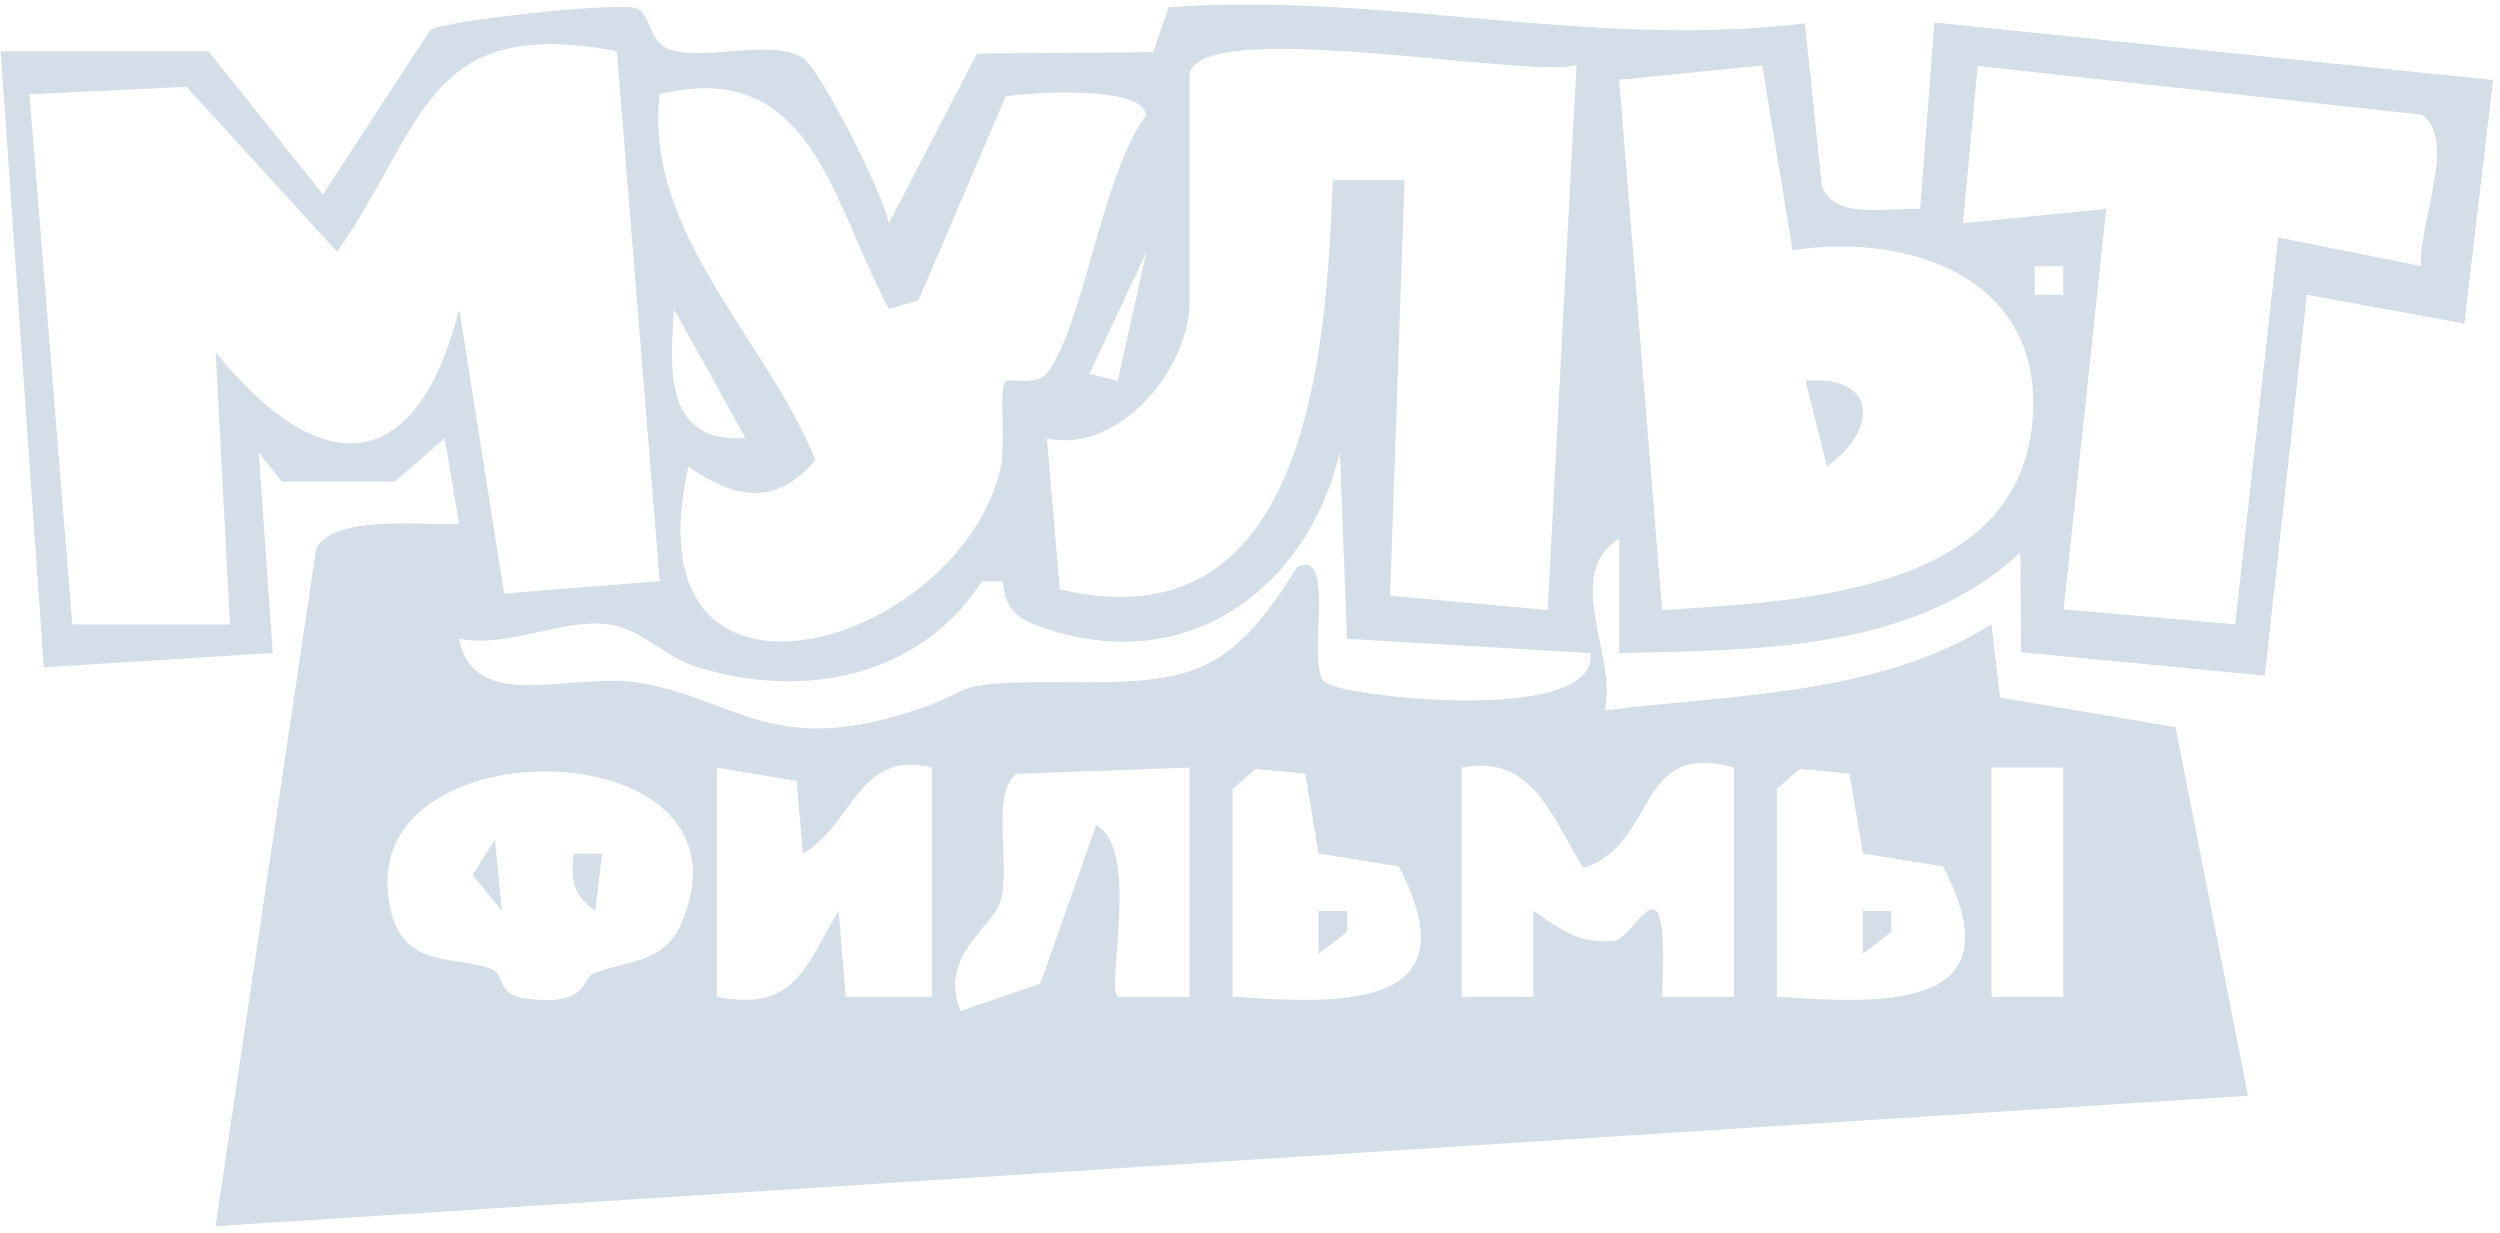
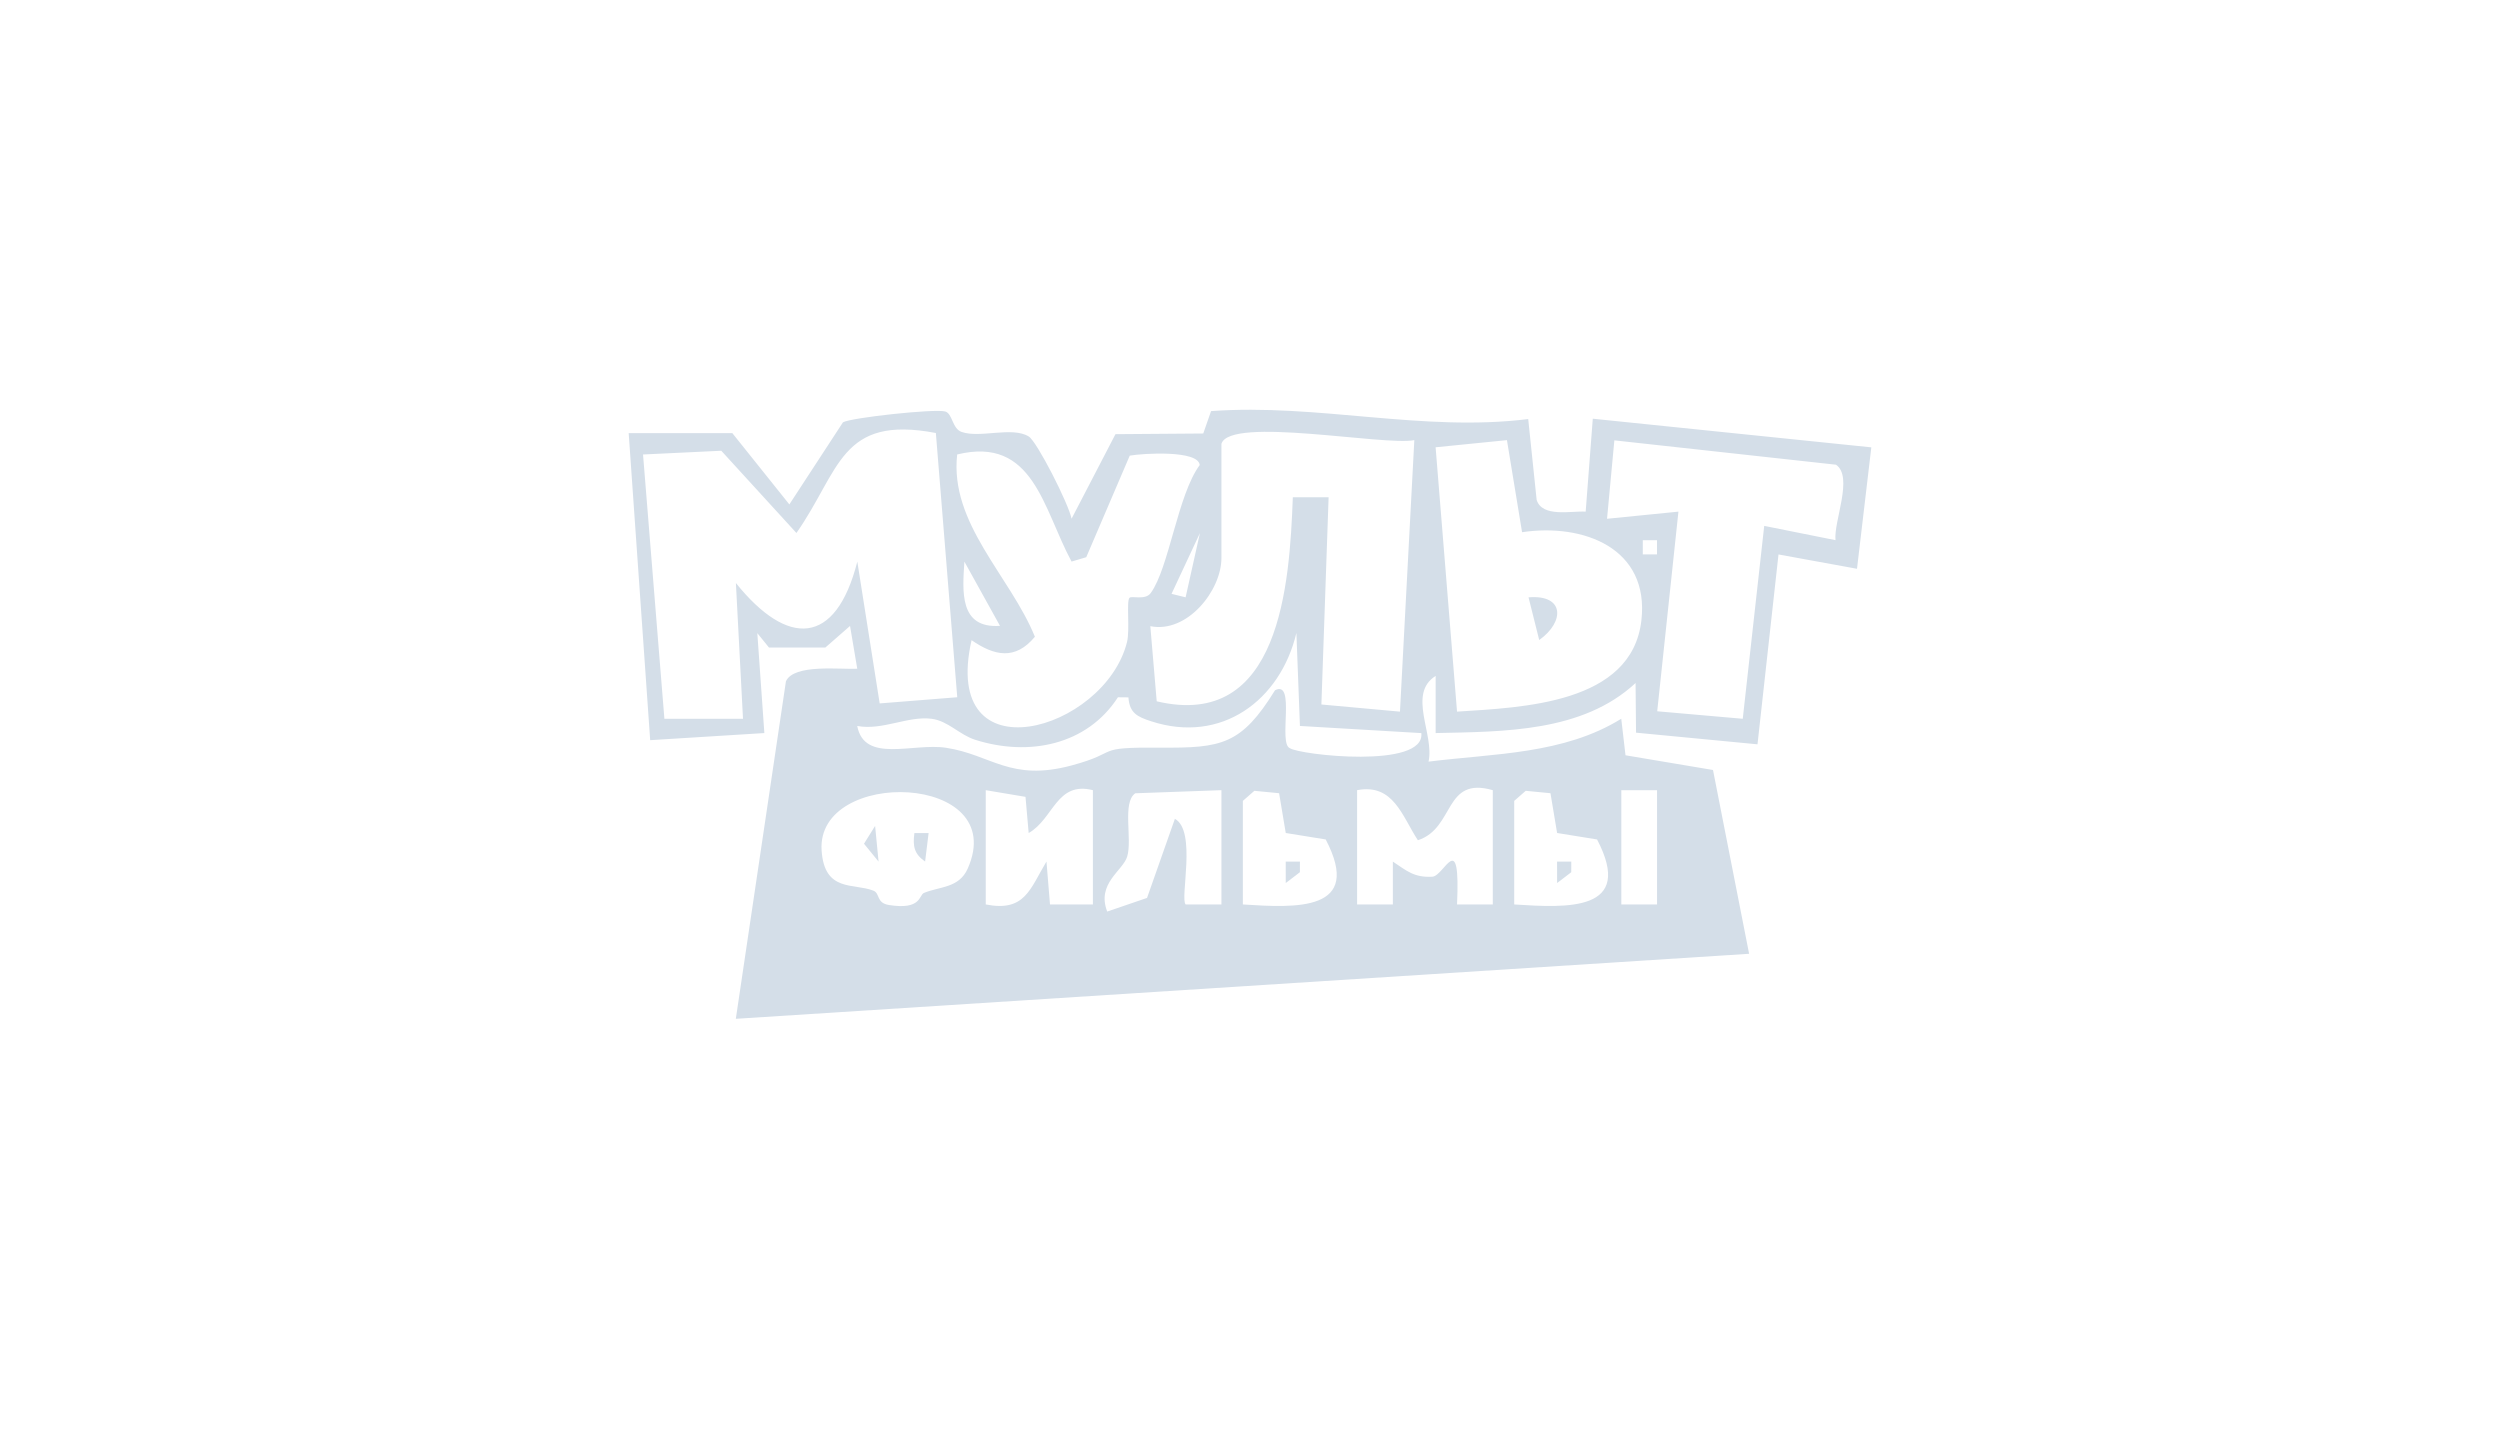
- <svg xmlns="http://www.w3.org/2000/svg" width="349" height="172" viewBox="0 0 349 172" fill="none">
-   <path d="M29.093 7.153L45.083 27.143L60.093 4.153C62.353 2.843 85.713 0.313 88.693 1.113C90.803 1.673 90.633 5.913 93.323 6.853C98.503 8.663 107.463 5.253 112.113 8.123C114.443 9.563 123.253 26.923 124.103 31.143L136.393 7.473L160.973 7.283L163.163 1.013C193.053 -1.157 222.433 6.933 251.963 3.243L254.323 25.873C255.883 30.863 264.013 28.913 268.053 29.163L270.043 3.143L348.033 11.163L344.023 45.163L322.043 41.153L316.163 94.313L282.153 91.053L282.023 77.153C267.173 90.953 245.103 90.743 226.043 91.163V75.163C218.053 80.173 225.763 91.573 224.053 99.163C242.333 96.863 261.933 97.153 278.013 87.153L279.203 97.383L303.703 101.503L313.813 152.963L30.093 171.173L44.123 76.673C46.373 71.693 59.593 73.433 64.093 73.143L62.073 61.173L55.153 67.223H39.383L36.113 63.183L38.083 91.163L6.113 93.153L0.093 7.173H29.083L29.093 7.153ZM86.093 7.143C59.283 2.043 59.303 17.673 47.063 35.143L26.023 12.113L4.113 13.163L10.093 87.163H32.103L30.113 49.153C44.553 67.123 58.053 66.943 64.113 43.163L70.373 82.863L92.093 81.133L86.103 7.133L86.093 7.143ZM166.063 10.153V42.153C166.063 51.283 156.453 63.323 146.153 61.233L147.943 82.273C182.533 90.443 185.143 49.533 186.053 25.143H196.073L194.053 83.163L216.053 85.163L220.073 9.143C211.683 10.813 168.473 2.403 166.073 10.153H166.063ZM246.013 9.143L226.033 11.143L232.033 85.163C250.163 83.973 280.983 83.053 283.653 59.613C285.963 39.343 267.383 32.363 250.243 34.923L246.003 9.133L246.013 9.143ZM338.003 37.163C337.453 31.863 343.093 19.423 338.143 16.023L276.083 9.203L274.033 31.163L294.023 29.163L288.083 85.063L312.033 87.163L318.043 33.153L338.013 37.153L338.003 37.163ZM124.103 43.153C116.093 28.313 113.443 7.953 92.073 13.153C89.903 32.483 106.913 47.193 113.833 64.193C108.323 70.853 102.463 69.543 96.103 65.153C87.313 103.883 133.353 90.713 139.623 65.703C140.483 62.253 139.403 54.263 140.323 53.293C140.933 52.643 144.733 54.063 146.263 51.963C151.393 44.943 153.833 24.393 159.983 16.123C159.623 11.873 144.063 12.833 140.393 13.483L128.213 41.923L124.103 43.143V43.153ZM156.033 53.153L160.043 35.163L152.093 52.183L156.033 53.153ZM288.023 37.163H284.043V41.143H288.023V37.163ZM104.063 61.143L94.093 43.163C93.553 51.513 92.613 61.933 104.063 61.143ZM188.043 89.163L187.053 63.133C182.543 82.063 166.023 94.303 146.353 87.853C142.563 86.613 140.323 85.593 140.023 81.173L137.083 81.143C128.443 94.513 112.183 97.813 97.163 93.063C92.663 91.643 89.543 87.753 84.903 87.163C78.243 86.323 71.103 90.503 64.083 89.173C66.113 99.733 79.683 93.863 88.953 95.283C101.633 97.213 106.943 104.853 124.133 100.223C138.313 96.403 129.713 95.103 148.973 95.243C166.143 95.373 171.623 94.443 181.073 79.173C186.963 76.183 181.903 94.073 185.213 95.383C187.903 97.293 223.173 101.283 222.033 91.173L188.043 89.173V89.163ZM82.773 135.923C87.133 134.103 92.573 134.623 95.023 129.113C106.933 102.273 52.603 100.753 54.113 124.013C54.883 135.823 63.113 133.113 68.603 135.283C70.553 136.053 69.333 138.733 72.993 139.313C82.103 140.753 81.323 136.533 82.773 135.923ZM100.073 107.153V139.153C111.033 141.303 112.433 134.883 117.073 127.133L118.063 139.163H130.073V107.153C119.863 104.563 119.083 115.183 112.093 119.153L111.203 109.023L100.073 107.153ZM166.063 107.153L141.943 108.023C138.203 110.623 141.163 120.833 139.673 125.753C138.473 129.733 131.033 133.273 134.083 141.143L145.233 137.323L153.033 115.173C159.213 118.573 154.383 137.533 156.053 139.163H166.063V107.153ZM172.063 110.153V139.153C187.003 140.123 205.853 141.203 195.263 120.953L184.073 119.143L182.213 108.003L175.283 107.333L172.063 110.153ZM204.053 107.153V139.153H214.063V127.153C217.953 129.723 219.983 131.673 225.123 131.383C228.503 131.193 233.013 117.423 232.033 139.163H242.043V107.153C228.263 103.193 231.503 117.763 221.073 121.173C216.653 114.453 214.243 105.203 204.053 107.153ZM248.043 110.153V139.153C262.983 140.123 281.833 141.203 271.243 120.953L260.053 119.143L258.193 108.003L251.263 107.333L248.043 110.153ZM288.033 107.153H278.033V139.153H288.033V107.153Z" fill="#D4DEE8" />
-   <path d="M252.053 53.163C262.133 52.313 262.253 59.973 255.043 65.113L252.053 53.163Z" fill="#D4DEE8" />
-   <path d="M70.063 127.152L65.983 122.152L69.093 117.162L70.063 127.152Z" fill="#D4DEE8" />
-   <path d="M84.073 119.162L83.093 127.142C80.013 124.982 79.613 122.852 80.093 119.162H84.073Z" fill="#D4DEE8" />
-   <path d="M264.023 127.162L264.013 130.122L260.053 133.152L260.043 127.162H264.023Z" fill="#D4DEE8" />
-   <path d="M188.043 127.162L188.033 130.122L184.073 133.152L184.063 127.162H188.043Z" fill="#D4DEE8" />
+ <svg xmlns="http://www.w3.org/2000/svg" width="700" height="400" viewBox="0 0 700 400" fill="none">
+   <path d="M205.03 121.248L221.02 141.238L236.03 118.248C238.29 116.938 261.65 114.408 264.63 115.208C266.74 115.768 266.57 120.008 269.26 120.948C274.44 122.758 283.4 119.348 288.05 122.218C290.38 123.658 299.19 141.018 300.04 145.238L312.33 121.568L336.91 121.378L339.1 115.108C368.99 112.938 398.37 121.028 427.9 117.338L430.26 139.968C431.82 144.958 439.95 143.008 443.99 143.258L445.98 117.238L523.97 125.258L519.96 159.258L497.98 155.248L492.1 208.408L458.09 205.148L457.96 191.248C443.11 205.048 421.04 204.838 401.98 205.258V189.258C393.99 194.268 401.7 205.668 399.99 213.258C418.27 210.958 437.87 211.248 453.95 201.248L455.14 211.478L479.64 215.598L489.75 267.058L206.03 285.268L220.06 190.768C222.31 185.788 235.53 187.528 240.03 187.238L238.01 175.268L231.09 181.318H215.32L212.05 177.278L214.02 205.258L182.05 207.248L176.03 121.268H205.02L205.03 121.248ZM262.03 121.238C235.22 116.138 235.24 131.768 223 149.238L201.96 126.208L180.05 127.258L186.03 201.258H208.04L206.05 163.248C220.49 181.218 233.99 181.038 240.05 157.258L246.31 196.958L268.03 195.228L262.04 121.228L262.03 121.238ZM342 124.248V156.248C342 165.378 332.39 177.418 322.09 175.328L323.88 196.368C358.47 204.538 361.08 163.628 361.99 139.238H372.01L369.99 197.258L391.99 199.258L396.01 123.238C387.62 124.908 344.41 116.498 342.01 124.248H342ZM421.95 123.238L401.97 125.238L407.97 199.258C426.1 198.068 456.92 197.148 459.59 173.708C461.9 153.438 443.32 146.458 426.18 149.018L421.94 123.228L421.95 123.238ZM513.94 151.258C513.39 145.958 519.03 133.518 514.08 130.118L452.02 123.298L449.97 145.258L469.96 143.258L464.02 199.158L487.97 201.258L493.98 147.248L513.95 151.248L513.94 151.258ZM300.04 157.248C292.03 142.408 289.38 122.048 268.01 127.248C265.84 146.578 282.85 161.288 289.77 178.288C284.26 184.948 278.4 183.638 272.04 179.248C263.25 217.978 309.29 204.808 315.56 179.798C316.42 176.348 315.34 168.358 316.26 167.388C316.87 166.738 320.67 168.158 322.2 166.058C327.33 159.038 329.77 138.488 335.92 130.218C335.56 125.968 320 126.928 316.33 127.578L304.15 156.018L300.04 157.238V157.248ZM331.97 167.248L335.98 149.258L328.03 166.278L331.97 167.248ZM463.96 151.258H459.98V155.238H463.96V151.258ZM280 175.238L270.03 157.258C269.49 165.608 268.55 176.028 280 175.238ZM363.98 203.258L362.99 177.228C358.48 196.158 341.96 208.398 322.29 201.948C318.5 200.708 316.26 199.688 315.96 195.268L313.02 195.238C304.38 208.608 288.12 211.908 273.1 207.158C268.6 205.738 265.48 201.848 260.84 201.258C254.18 200.418 247.04 204.598 240.02 203.268C242.05 213.828 255.62 207.958 264.89 209.378C277.57 211.308 282.88 218.948 300.07 214.318C314.25 210.498 305.65 209.198 324.91 209.338C342.08 209.468 347.56 208.538 357.01 193.268C362.9 190.278 357.84 208.168 361.15 209.478C363.84 211.388 399.11 215.378 397.97 205.268L363.98 203.268V203.258ZM258.71 250.018C263.07 248.198 268.51 248.718 270.96 243.208C282.87 216.368 228.54 214.848 230.05 238.108C230.82 249.918 239.05 247.208 244.54 249.378C246.49 250.148 245.27 252.828 248.93 253.408C258.04 254.848 257.26 250.628 258.71 250.018ZM276.01 221.248V253.248C286.97 255.398 288.37 248.978 293.01 241.228L294 253.258H306.01V221.248C295.8 218.658 295.02 229.278 288.03 233.248L287.14 223.118L276.01 221.248ZM342 221.248L317.88 222.118C314.14 224.718 317.1 234.928 315.61 239.848C314.41 243.828 306.97 247.368 310.02 255.238L321.17 251.418L328.97 229.268C335.15 232.668 330.32 251.628 331.99 253.258H342V221.248ZM348 224.248V253.248C362.94 254.218 381.79 255.298 371.2 235.048L360.01 233.238L358.15 222.098L351.22 221.428L348 224.248ZM379.99 221.248V253.248H390V241.248C393.89 243.818 395.92 245.768 401.06 245.478C404.44 245.288 408.95 231.518 407.97 253.258H417.98V221.248C404.2 217.288 407.44 231.858 397.01 235.268C392.59 228.548 390.18 219.298 379.99 221.248ZM423.98 224.248V253.248C438.92 254.218 457.77 255.298 447.18 235.048L435.99 233.238L434.13 222.098L427.2 221.428L423.98 224.248ZM463.97 221.248H453.97V253.248H463.97V221.248Z" fill="#D4DEE8" />
+   <path d="M427.99 167.258C438.07 166.408 438.19 174.068 430.98 179.208L427.99 167.258Z" fill="#D4DEE8" />
+   <path d="M246 241.247L241.92 236.247L245.03 231.257L246 241.247Z" fill="#D4DEE8" />
+   <path d="M260.01 233.257L259.03 241.237C255.95 239.077 255.55 236.947 256.03 233.257H260.01Z" fill="#D4DEE8" />
+   <path d="M439.96 241.257L439.95 244.217L435.99 247.247L435.98 241.257H439.96Z" fill="#D4DEE8" />
+   <path d="M363.98 241.257L363.97 244.217L360.01 247.247L360 241.257H363.98Z" fill="#D4DEE8" />
</svg>
